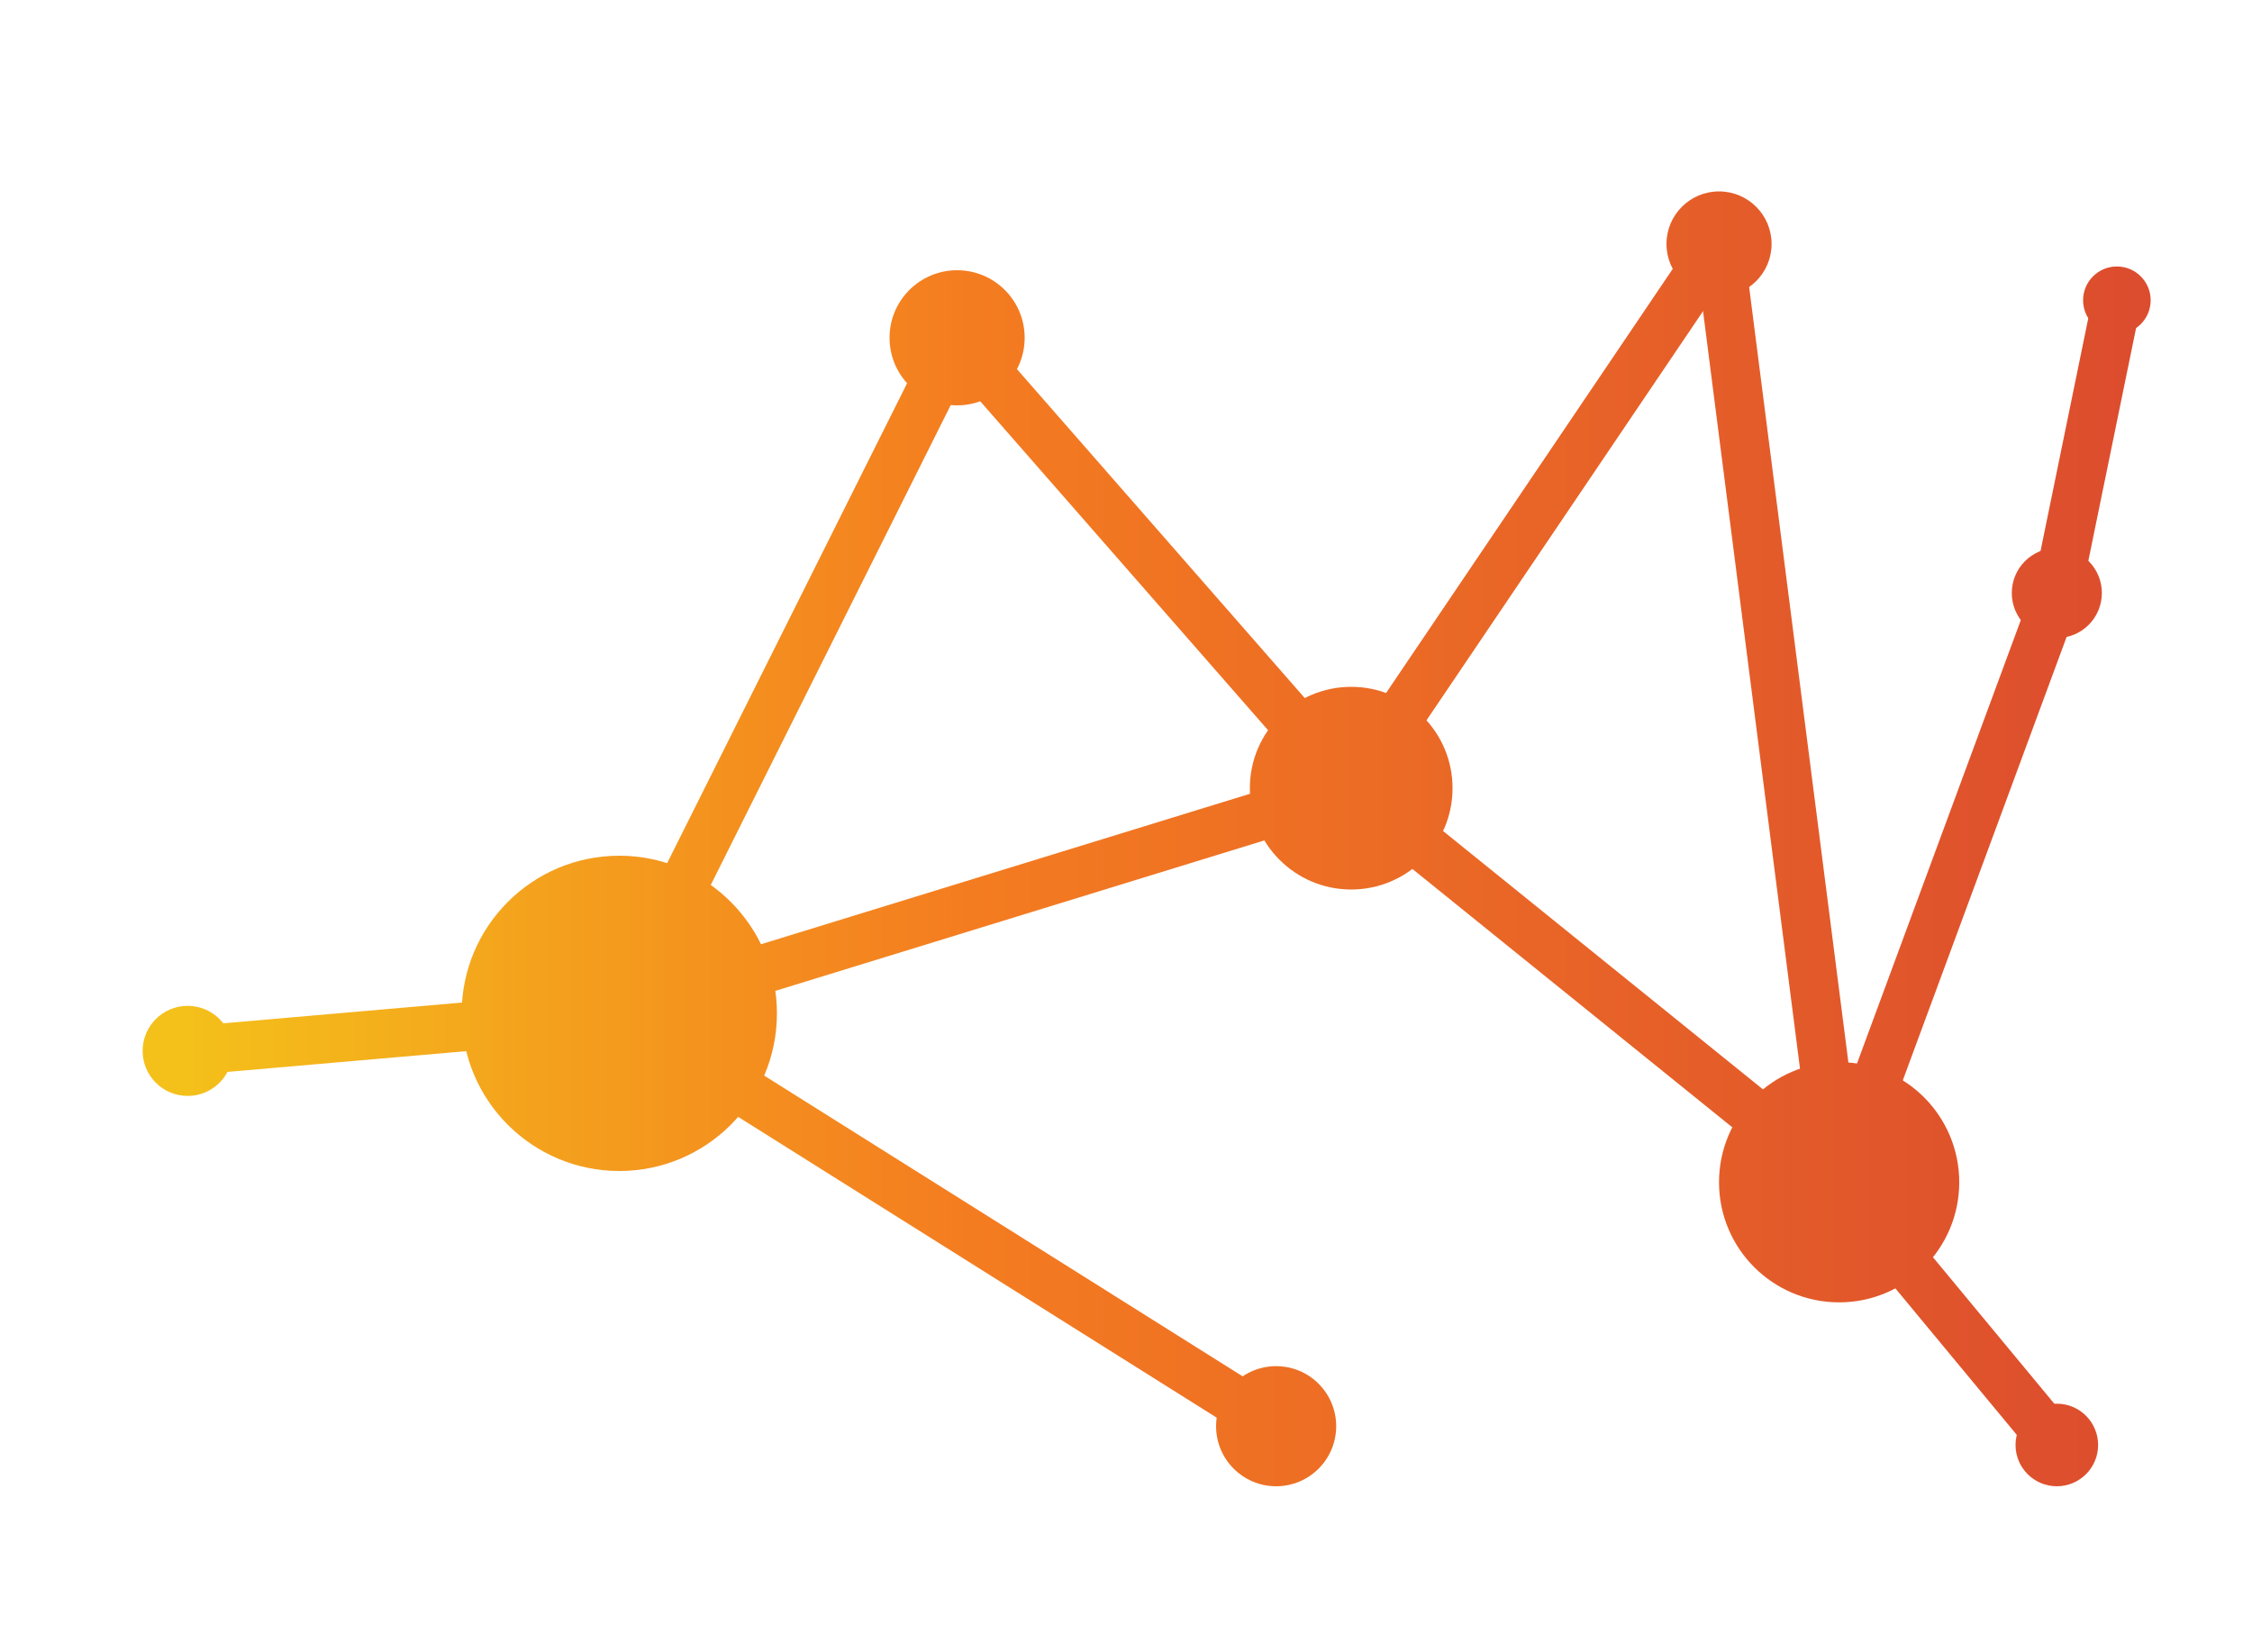
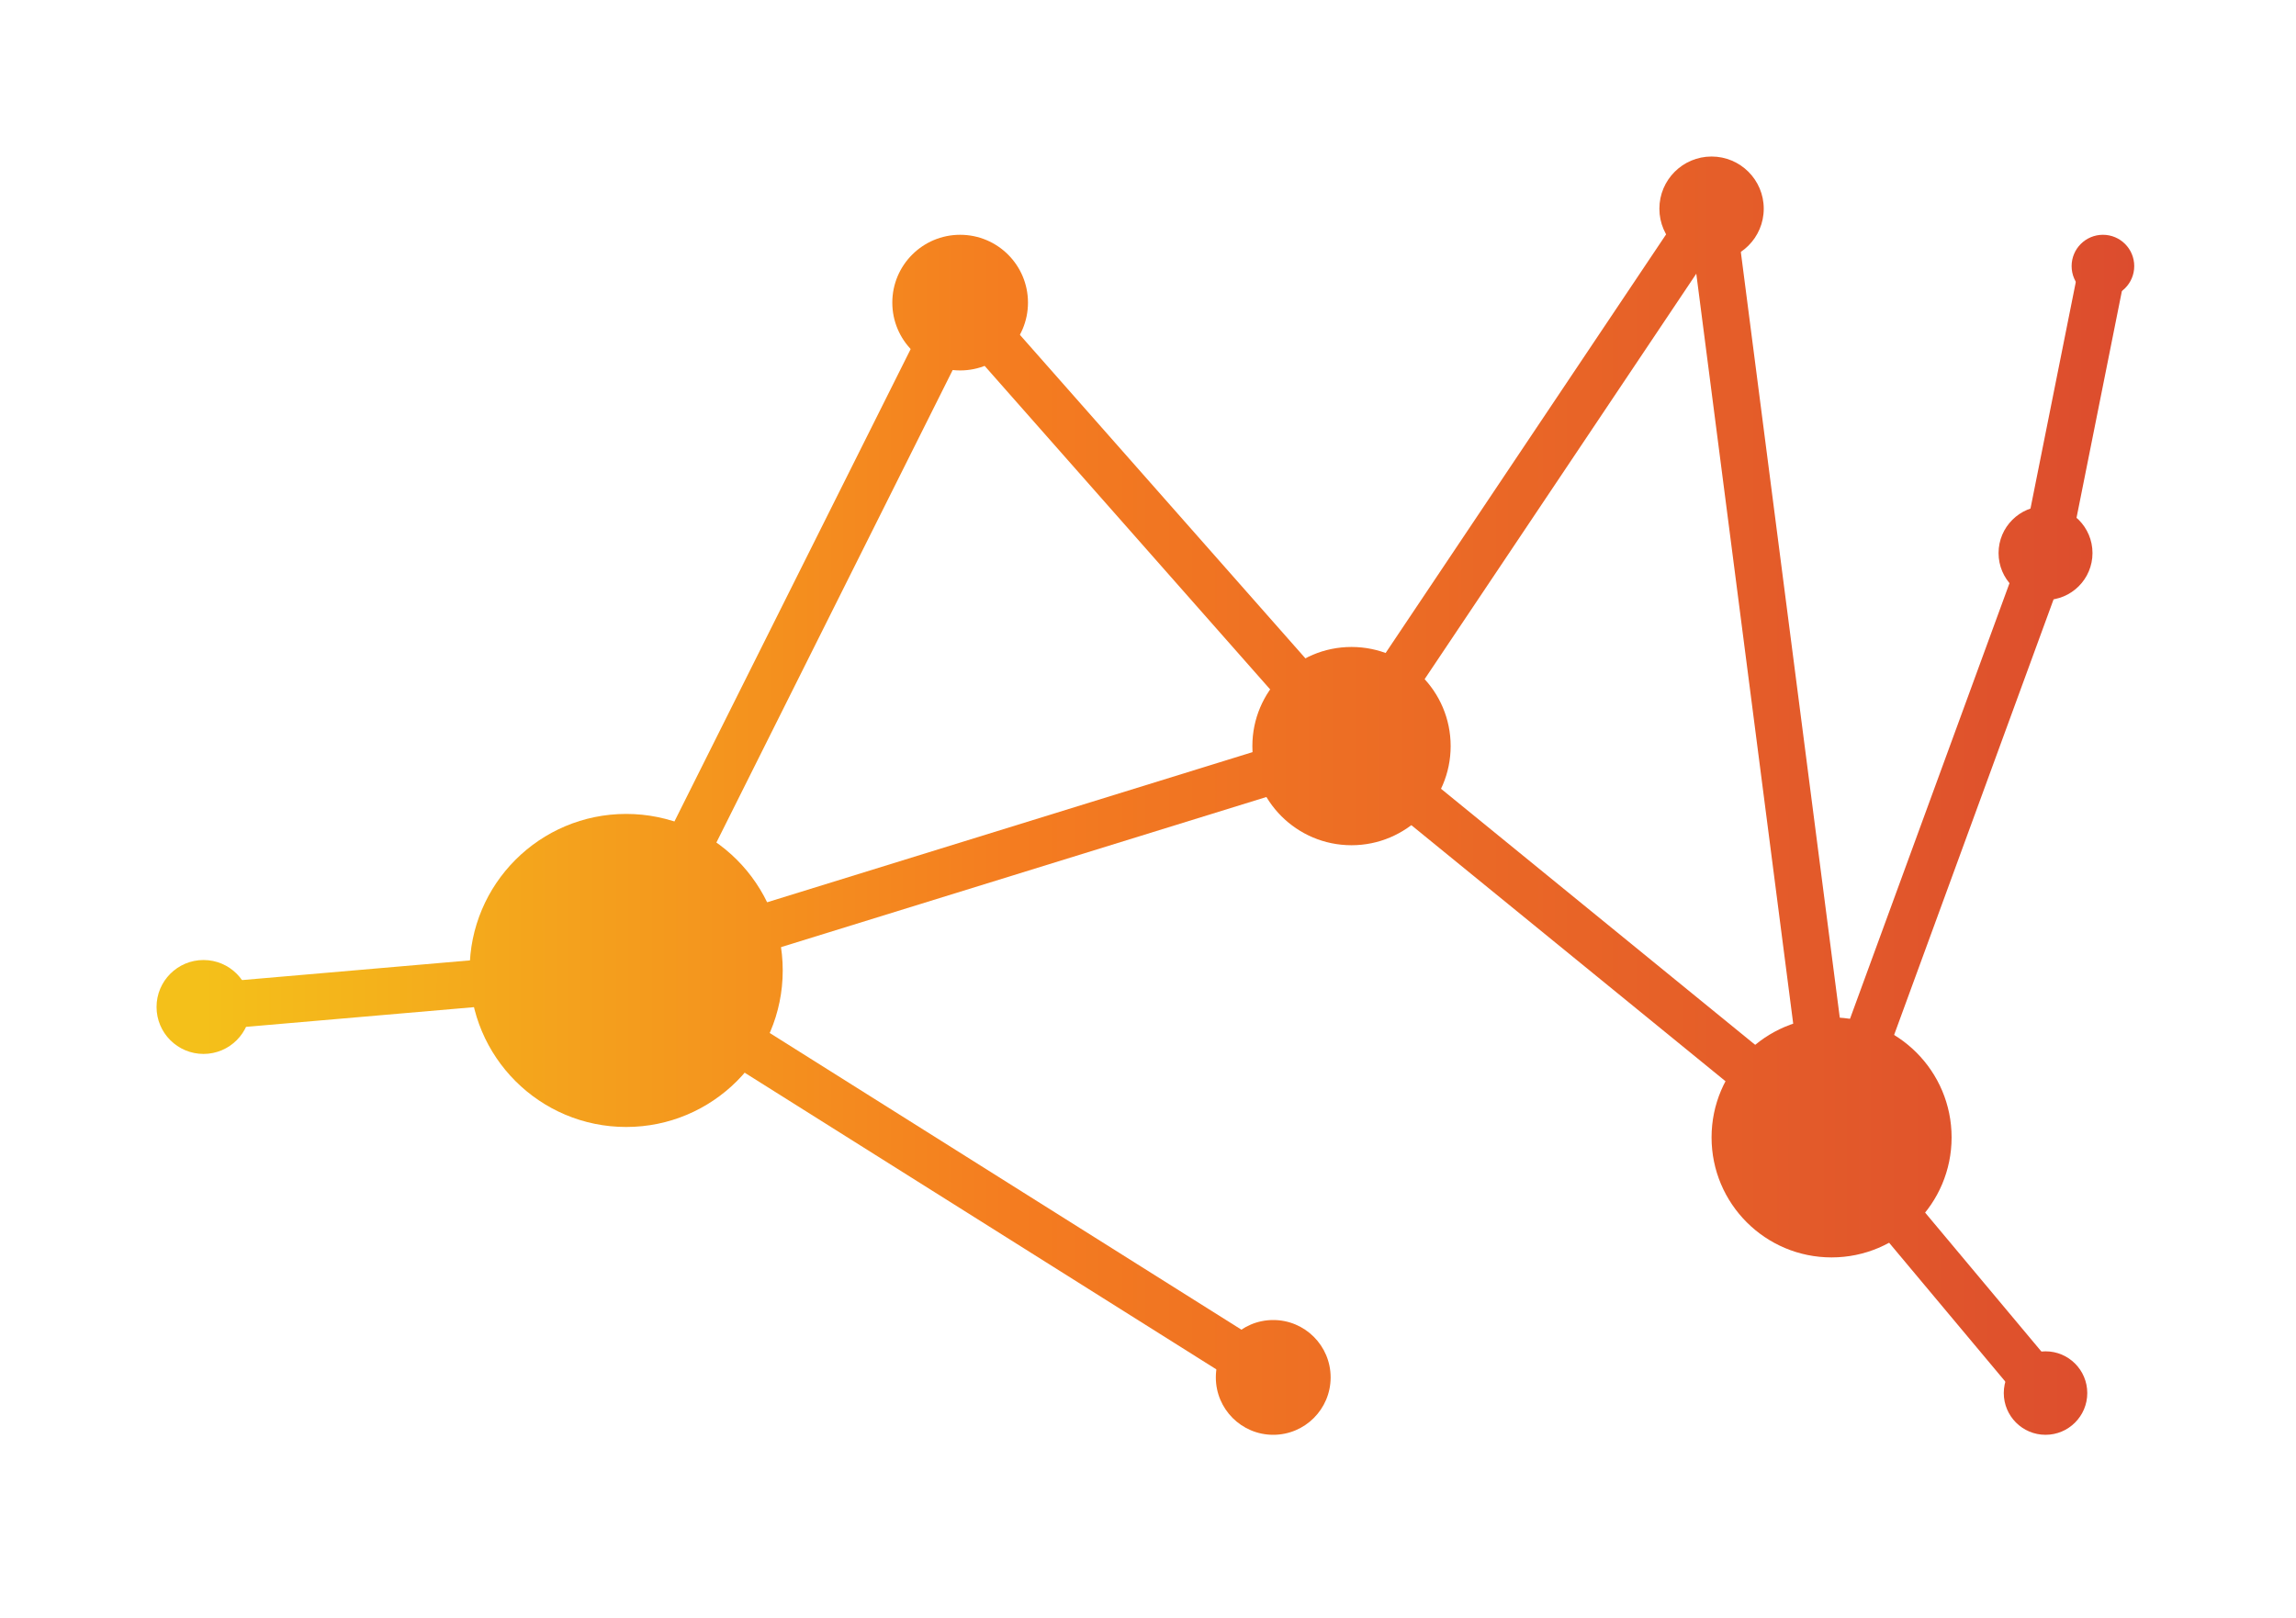
- <svg xmlns="http://www.w3.org/2000/svg" viewBox="0 0 600 440" role="img" aria-label="TIBLOGICS">
+ <svg xmlns="http://www.w3.org/2000/svg" viewBox="0 0 440 310" role="img" aria-label="TIBLOGICS">
  <defs>
-     <linearGradient id="ng" x1="50" y1="0" x2="570" y2="0" gradientUnits="userSpaceOnUse">
+     <linearGradient id="ng" x1="39" y1="0" x2="410" y2="0" gradientUnits="userSpaceOnUse">
      <stop offset="0%" stop-color="#F4C01A" />
-       <stop offset="40%" stop-color="#F47C20" />
+       <stop offset="42%" stop-color="#F47C20" />
      <stop offset="100%" stop-color="#DC4C2E" />
    </linearGradient>
  </defs>
-   <g stroke="url(#ng)" stroke-width="13" fill="none" stroke-linecap="round">
-     <line x1="50" y1="280" x2="165" y2="270" />
-     <line x1="165" y1="270" x2="255" y2="90" />
-     <line x1="165" y1="270" x2="360" y2="210" />
-     <line x1="165" y1="270" x2="340" y2="380" />
-     <line x1="255" y1="90" x2="360" y2="210" />
-     <line x1="360" y1="210" x2="458" y2="65" />
-     <line x1="360" y1="210" x2="490" y2="315" />
-     <line x1="458" y1="65" x2="490" y2="315" />
-     <line x1="490" y1="315" x2="548" y2="158" />
-     <line x1="490" y1="315" x2="548" y2="385" />
-     <line x1="548" y1="158" x2="564" y2="80" />
+   <g stroke="url(#ng)" stroke-width="9" fill="none" stroke-linecap="round">
+     <line x1="39" y1="193" x2="120" y2="186" />
+     <line x1="120" y1="186" x2="184" y2="58" />
+     <line x1="120" y1="186" x2="259" y2="143" />
+     <line x1="120" y1="186" x2="244" y2="264" />
+     <line x1="184" y1="58" x2="259" y2="143" />
+     <line x1="259" y1="143" x2="328" y2="40" />
+     <line x1="259" y1="143" x2="351" y2="218" />
+     <line x1="328" y1="40" x2="351" y2="218" />
+     <line x1="351" y1="218" x2="392" y2="106" />
+     <line x1="351" y1="218" x2="392" y2="267" />
+     <line x1="392" y1="106" x2="403" y2="51" />
  </g>
-   <circle cx="50" cy="280" r="12" fill="url(#ng)" />
-   <circle cx="165" cy="270" r="42" fill="url(#ng)" />
-   <circle cx="255" cy="90" r="18" fill="url(#ng)" />
-   <circle cx="340" cy="380" r="16" fill="url(#ng)" />
-   <circle cx="360" cy="210" r="27" fill="url(#ng)" />
-   <circle cx="458" cy="65" r="14" fill="url(#ng)" />
-   <circle cx="490" cy="315" r="32" fill="url(#ng)" />
-   <circle cx="548" cy="158" r="12" fill="url(#ng)" />
-   <circle cx="548" cy="385" r="11" fill="url(#ng)" />
-   <circle cx="564" cy="80" r="9" fill="url(#ng)" />
+   <circle cx="39" cy="193" r="9" fill="url(#ng)" />
+   <circle cx="120" cy="186" r="30" fill="url(#ng)" />
+   <circle cx="184" cy="58" r="13" fill="url(#ng)" />
+   <circle cx="244" cy="264" r="11" fill="url(#ng)" />
+   <circle cx="259" cy="143" r="19" fill="url(#ng)" />
+   <circle cx="328" cy="40" r="10" fill="url(#ng)" />
+   <circle cx="351" cy="218" r="23" fill="url(#ng)" />
+   <circle cx="392" cy="106" r="9" fill="url(#ng)" />
+   <circle cx="392" cy="267" r="8" fill="url(#ng)" />
+   <circle cx="403" cy="51" r="6" fill="url(#ng)" />
</svg>
